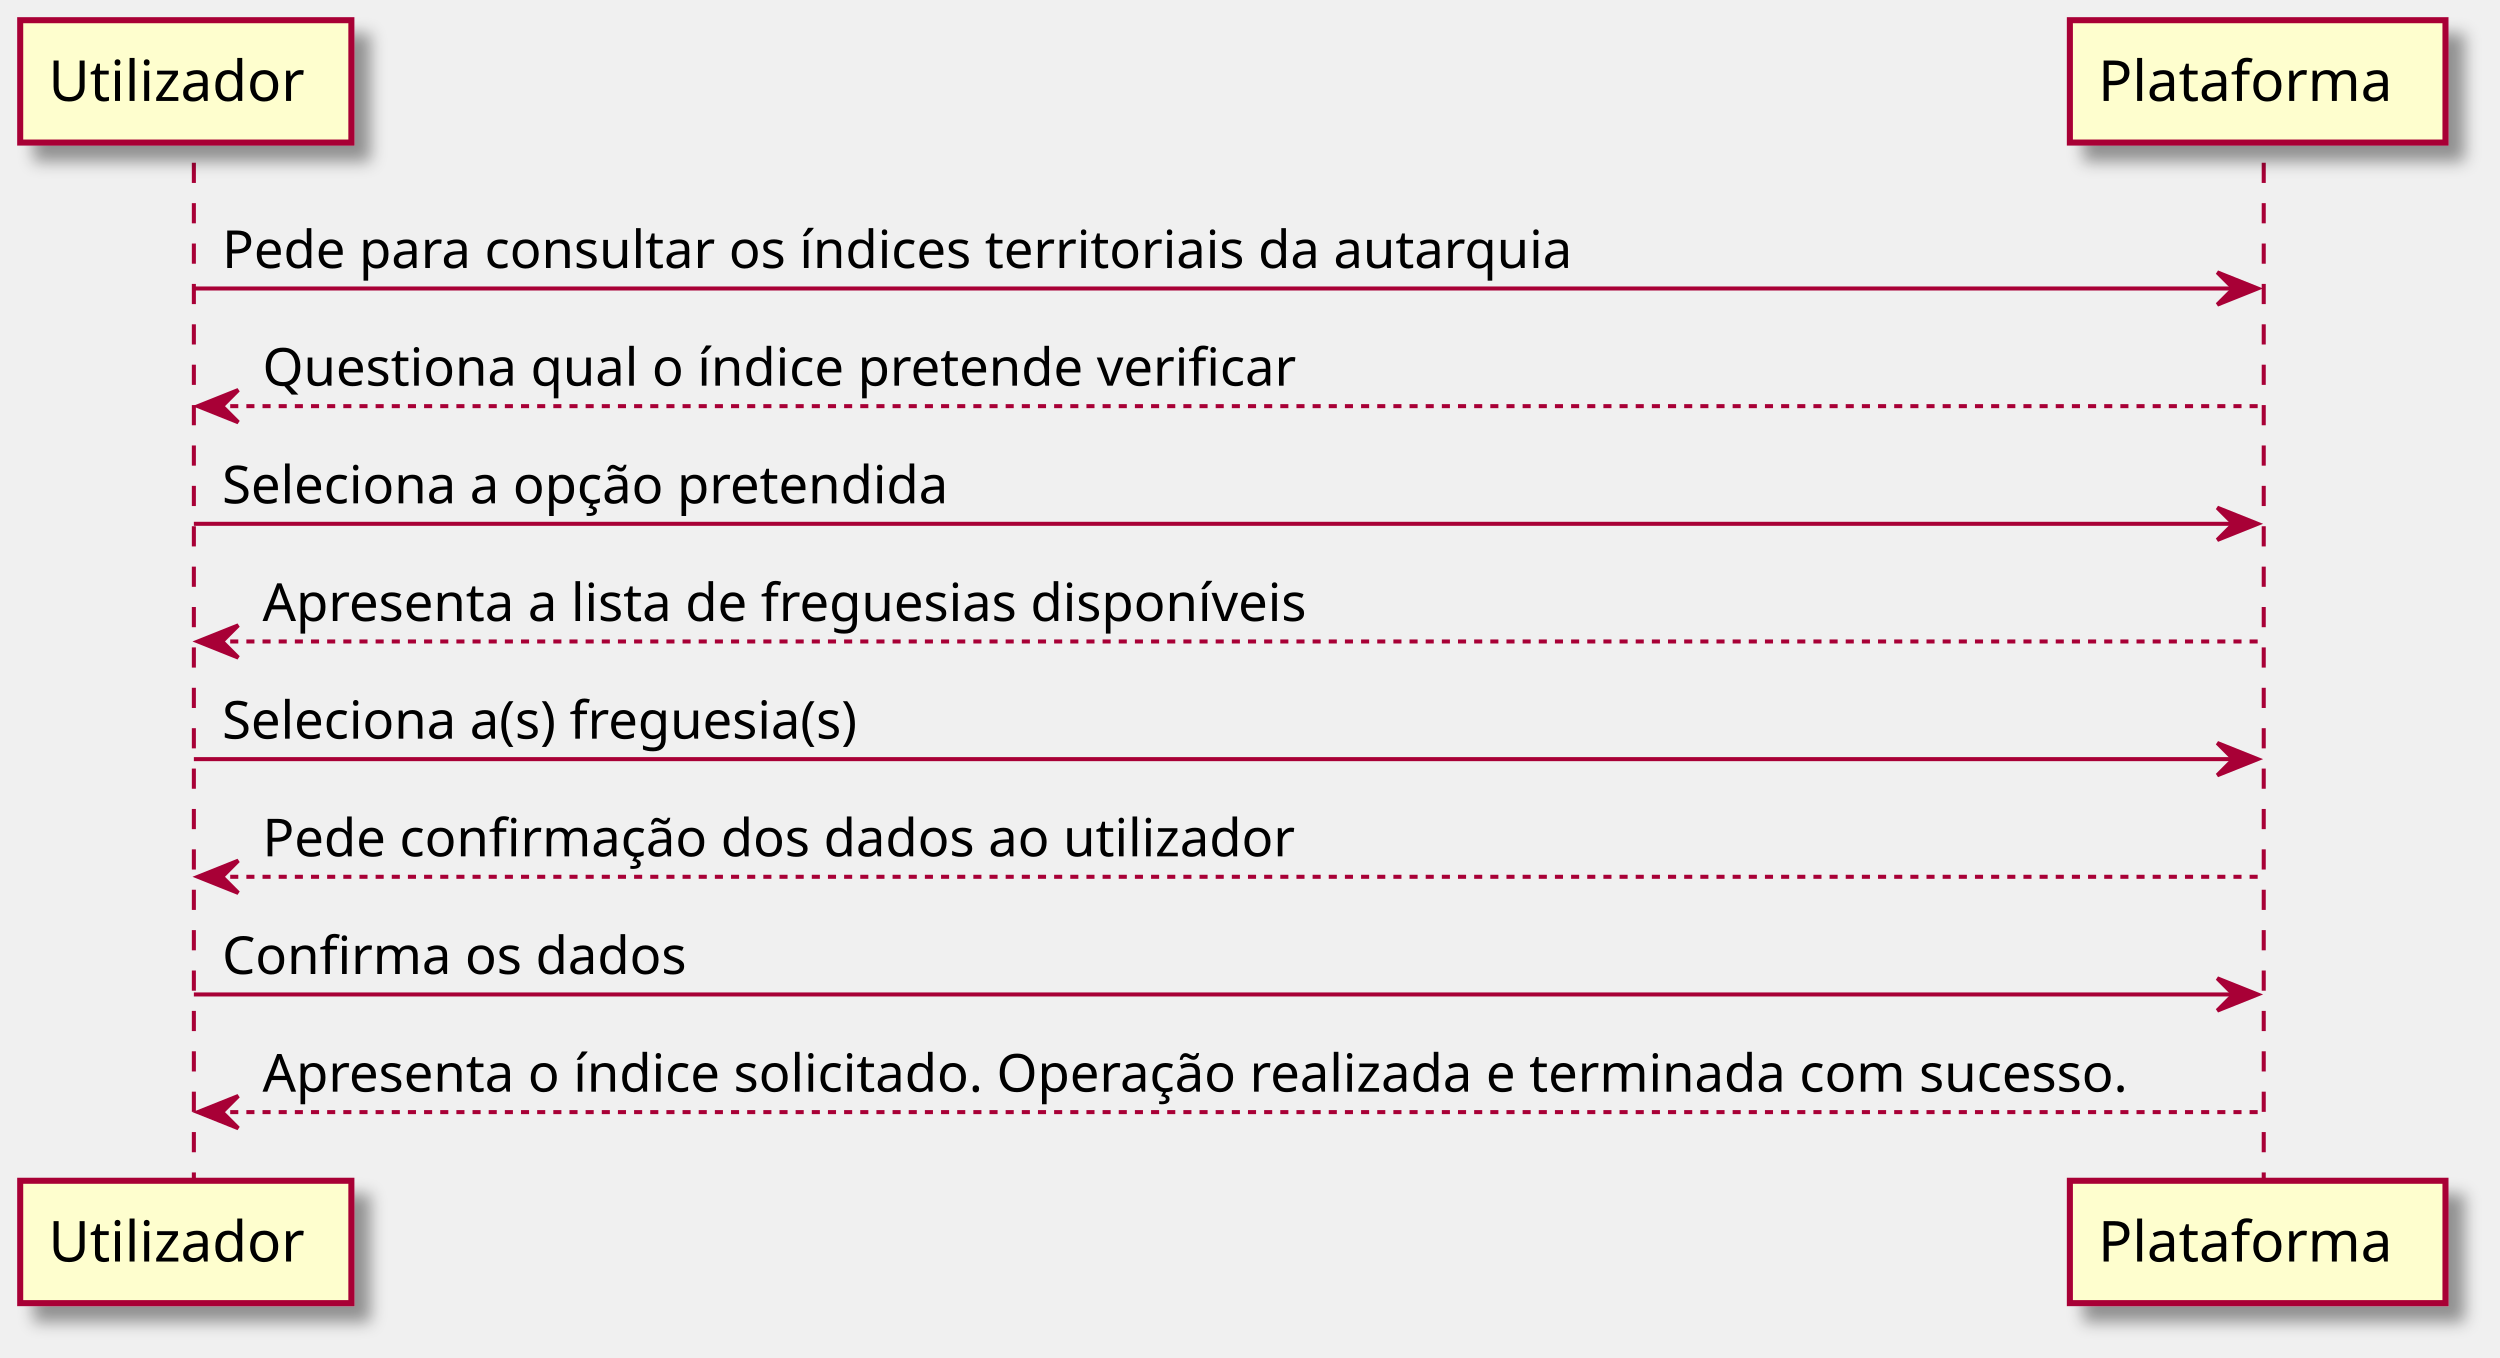
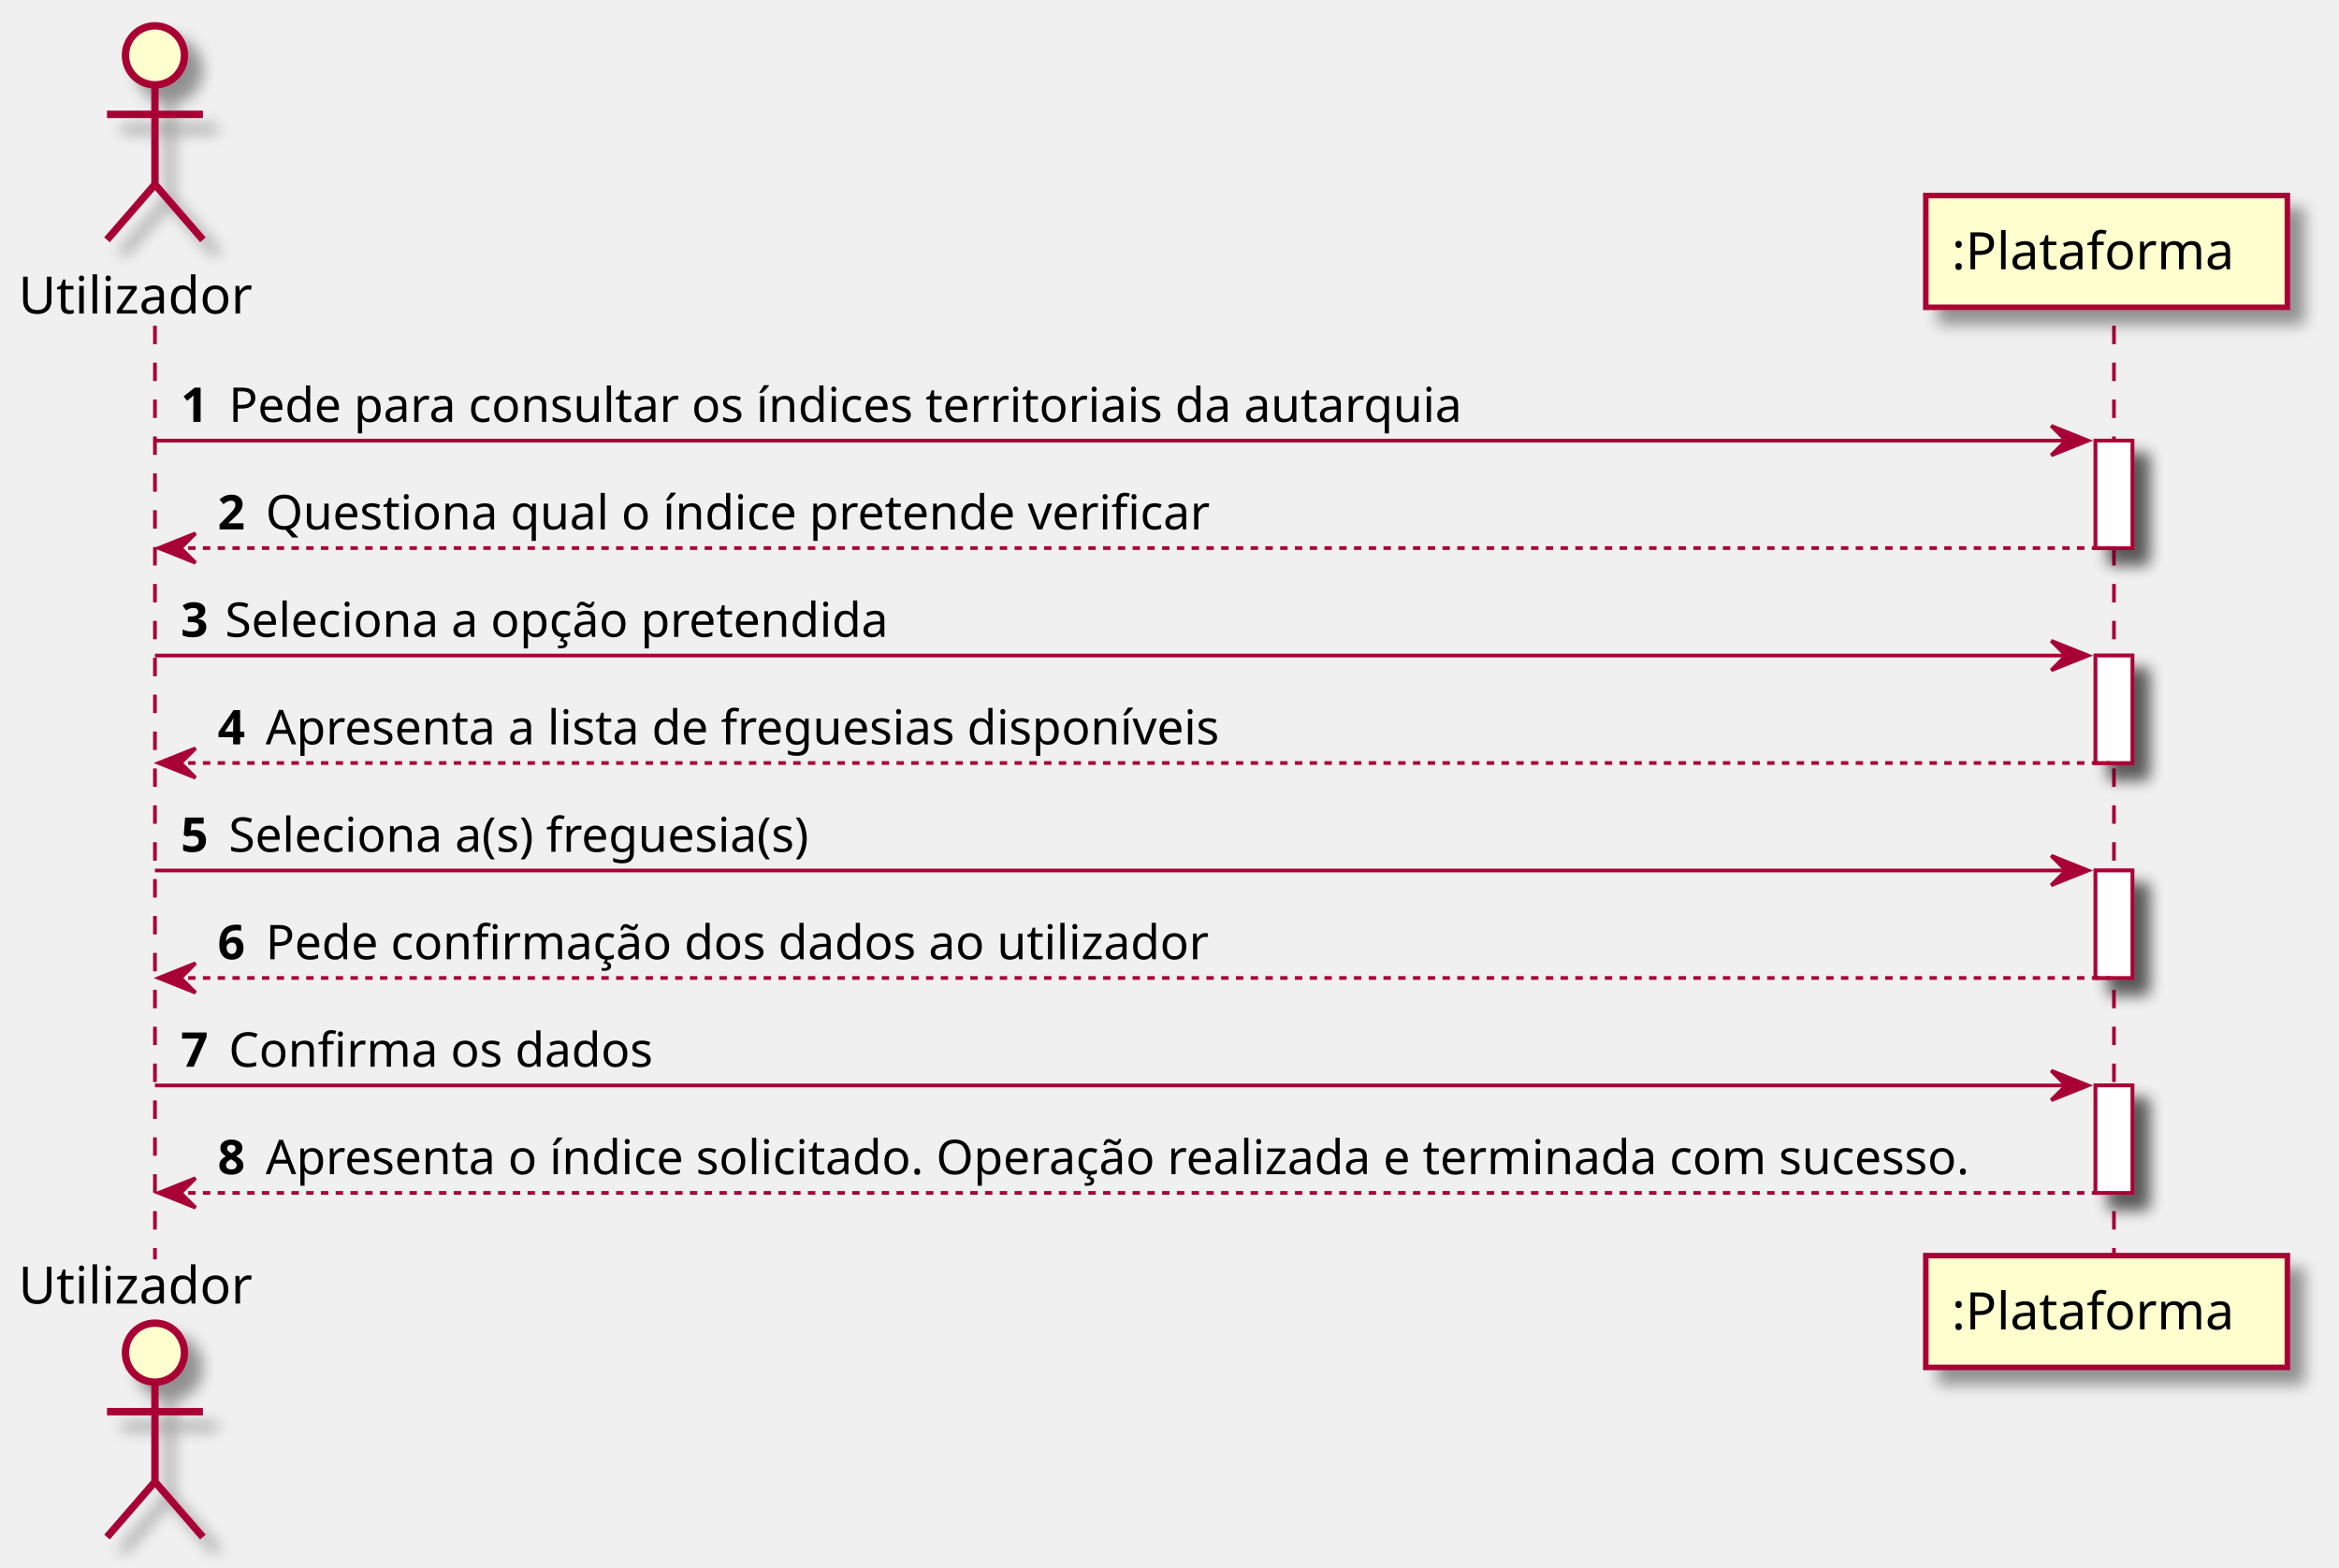
- <svg xmlns="http://www.w3.org/2000/svg" contentScriptType="application/ecmascript" contentStyleType="text/css" height="336px" preserveAspectRatio="none" style="width:619px;height:336px;" version="1.1" viewBox="0 0 619 336" width="619px" zoomAndPan="magnify">
+ <svg xmlns="http://www.w3.org/2000/svg" contentScriptType="application/ecmascript" contentStyleType="text/css" height="425px" preserveAspectRatio="none" style="width:634px;height:425px;" version="1.1" viewBox="0 0 634 425" width="634px" zoomAndPan="magnify">
  <defs>
-     <filter height="300%" id="fygc9sdu4yz61" width="300%" x="-1" y="-1">
+     <filter height="300%" id="fpbjq4r3l7e10" width="300%" x="-1" y="-1">
      <feGaussianBlur result="blurOut" stdDeviation="2.0" />
      <feColorMatrix in="blurOut" result="blurOut2" type="matrix" values="0 0 0 0 0 0 0 0 0 0 0 0 0 0 0 0 0 0 .4 0" />
      <feOffset dx="4.0" dy="4.0" in="blurOut2" result="blurOut3" />
      <feBlend in="SourceGraphic" in2="blurOut3" mode="normal" />
    </filter>
  </defs>
  <g>
-     <line style="stroke:#A80036;stroke-width:1.0;stroke-dasharray:5.0,5.0;" x1="48" x2="48" y1="40.297" y2="293.359" />
-     <line style="stroke:#A80036;stroke-width:1.0;stroke-dasharray:5.0,5.0;" x1="560.5" x2="560.5" y1="40.297" y2="293.359" />
-     <rect fill="#FEFECE" filter="url(#fygc9sdu4yz61)" height="30.297" style="stroke:#A80036;stroke-width:1.5;" width="82" x="5" y="5" />
-     <text fill="#000000" font-family="sans-serif" font-size="14" lengthAdjust="spacingAndGlyphs" textLength="68" x="12" y="24.995">Utilizador</text>
-     <rect fill="#FEFECE" filter="url(#fygc9sdu4yz61)" height="30.297" style="stroke:#A80036;stroke-width:1.5;" width="82" x="5" y="292.359" />
-     <text fill="#000000" font-family="sans-serif" font-size="14" lengthAdjust="spacingAndGlyphs" textLength="68" x="12" y="312.354">Utilizador</text>
-     <rect fill="#FEFECE" filter="url(#fygc9sdu4yz61)" height="30.297" style="stroke:#A80036;stroke-width:1.5;" width="93" x="512.5" y="5" />
-     <text fill="#000000" font-family="sans-serif" font-size="14" lengthAdjust="spacingAndGlyphs" textLength="79" x="519.5" y="24.995">Plataforma</text>
-     <rect fill="#FEFECE" filter="url(#fygc9sdu4yz61)" height="30.297" style="stroke:#A80036;stroke-width:1.5;" width="93" x="512.5" y="292.359" />
-     <text fill="#000000" font-family="sans-serif" font-size="14" lengthAdjust="spacingAndGlyphs" textLength="79" x="519.5" y="312.354">Plataforma</text>
-     <polygon fill="#A80036" points="549,67.43,559,71.43,549,75.43,553,71.43" style="stroke:#A80036;stroke-width:1.0;" />
-     <line style="stroke:#A80036;stroke-width:1.0;" x1="48" x2="555" y1="71.43" y2="71.43" />
-     <text fill="#000000" font-family="sans-serif" font-size="13" lengthAdjust="spacingAndGlyphs" textLength="349" x="55" y="66.364">Pede para consultar os índices territoriais da autarquia</text>
-     <polygon fill="#A80036" points="59,96.562,49,100.562,59,104.562,55,100.562" style="stroke:#A80036;stroke-width:1.0;" />
-     <line style="stroke:#A80036;stroke-width:1.0;stroke-dasharray:2.0,2.0;" x1="53" x2="560" y1="100.562" y2="100.562" />
-     <text fill="#000000" font-family="sans-serif" font-size="13" lengthAdjust="spacingAndGlyphs" textLength="267" x="65" y="95.497">Questiona qual o índice pretende verificar</text>
-     <polygon fill="#A80036" points="549,125.695,559,129.695,549,133.695,553,129.695" style="stroke:#A80036;stroke-width:1.0;" />
-     <line style="stroke:#A80036;stroke-width:1.0;" x1="48" x2="555" y1="129.695" y2="129.695" />
-     <text fill="#000000" font-family="sans-serif" font-size="13" lengthAdjust="spacingAndGlyphs" textLength="189" x="55" y="124.629">Seleciona a opção pretendida</text>
-     <polygon fill="#A80036" points="59,154.828,49,158.828,59,162.828,55,158.828" style="stroke:#A80036;stroke-width:1.0;" />
-     <line style="stroke:#A80036;stroke-width:1.0;stroke-dasharray:2.0,2.0;" x1="53" x2="560" y1="158.828" y2="158.828" />
-     <text fill="#000000" font-family="sans-serif" font-size="13" lengthAdjust="spacingAndGlyphs" textLength="274" x="65" y="153.762">Apresenta a lista de freguesias disponíveis</text>
-     <polygon fill="#A80036" points="549,183.961,559,187.961,549,191.961,553,187.961" style="stroke:#A80036;stroke-width:1.0;" />
-     <line style="stroke:#A80036;stroke-width:1.0;" x1="48" x2="555" y1="187.961" y2="187.961" />
-     <text fill="#000000" font-family="sans-serif" font-size="13" lengthAdjust="spacingAndGlyphs" textLength="171" x="55" y="182.895">Seleciona a(s) freguesia(s)</text>
-     <polygon fill="#A80036" points="59,213.094,49,217.094,59,221.094,55,217.094" style="stroke:#A80036;stroke-width:1.0;" />
-     <line style="stroke:#A80036;stroke-width:1.0;stroke-dasharray:2.0,2.0;" x1="53" x2="560" y1="217.094" y2="217.094" />
-     <text fill="#000000" font-family="sans-serif" font-size="13" lengthAdjust="spacingAndGlyphs" textLength="268" x="65" y="212.028">Pede confirmação dos dados ao utilizador</text>
-     <polygon fill="#A80036" points="549,242.227,559,246.227,549,250.227,553,246.227" style="stroke:#A80036;stroke-width:1.0;" />
-     <line style="stroke:#A80036;stroke-width:1.0;" x1="48" x2="555" y1="246.227" y2="246.227" />
-     <text fill="#000000" font-family="sans-serif" font-size="13" lengthAdjust="spacingAndGlyphs" textLength="121" x="55" y="241.161">Confirma os dados</text>
-     <polygon fill="#A80036" points="59,271.359,49,275.359,59,279.359,55,275.359" style="stroke:#A80036;stroke-width:1.0;" />
-     <line style="stroke:#A80036;stroke-width:1.0;stroke-dasharray:2.0,2.0;" x1="53" x2="560" y1="275.359" y2="275.359" />
-     <text fill="#000000" font-family="sans-serif" font-size="13" lengthAdjust="spacingAndGlyphs" textLength="489" x="65" y="270.293">Apresenta o índice solicitado. Operação realizada e terminada com sucesso.</text>
+     <rect fill="#FFFFFF" filter="url(#fpbjq4r3l7e10)" height="29.133" style="stroke:#A80036;stroke-width:1.0;" width="10" x="568" y="119.43" />
+     <rect fill="#FFFFFF" filter="url(#fpbjq4r3l7e10)" height="29.133" style="stroke:#A80036;stroke-width:1.0;" width="10" x="568" y="177.695" />
+     <rect fill="#FFFFFF" filter="url(#fpbjq4r3l7e10)" height="29.133" style="stroke:#A80036;stroke-width:1.0;" width="10" x="568" y="235.961" />
+     <rect fill="#FFFFFF" filter="url(#fpbjq4r3l7e10)" height="29.133" style="stroke:#A80036;stroke-width:1.0;" width="10" x="568" y="294.227" />
+     <line style="stroke:#A80036;stroke-width:1.0;stroke-dasharray:5.0,5.0;" x1="42" x2="42" y1="88.297" y2="341.359" />
+     <line style="stroke:#A80036;stroke-width:1.0;stroke-dasharray:5.0,5.0;" x1="573" x2="573" y1="88.297" y2="341.359" />
+     <text fill="#000000" font-family="sans-serif" font-size="14" lengthAdjust="spacingAndGlyphs" textLength="68" x="5" y="84.995">Utilizador</text>
+     <ellipse cx="42" cy="15" fill="#FEFECE" filter="url(#fpbjq4r3l7e10)" rx="8" ry="8" style="stroke:#A80036;stroke-width:2.0;" />
+     <path d="M42,23 L42,50 M29,31 L55,31 M42,50 L29,65 M42,50 L55,65 " fill="none" filter="url(#fpbjq4r3l7e10)" style="stroke:#A80036;stroke-width:2.0;" />
+     <text fill="#000000" font-family="sans-serif" font-size="14" lengthAdjust="spacingAndGlyphs" textLength="68" x="5" y="353.354">Utilizador</text>
+     <ellipse cx="42" cy="366.656" fill="#FEFECE" filter="url(#fpbjq4r3l7e10)" rx="8" ry="8" style="stroke:#A80036;stroke-width:2.0;" />
+     <path d="M42,374.656 L42,401.656 M29,382.656 L55,382.656 M42,401.656 L29,416.656 M42,401.656 L55,416.656 " fill="none" filter="url(#fpbjq4r3l7e10)" style="stroke:#A80036;stroke-width:2.0;" />
+     <rect fill="#FEFECE" filter="url(#fpbjq4r3l7e10)" height="30.297" style="stroke:#A80036;stroke-width:1.5;" width="98" x="522" y="53" />
+     <text fill="#000000" font-family="sans-serif" font-size="14" lengthAdjust="spacingAndGlyphs" textLength="84" x="529" y="72.995">:Plataforma</text>
+     <rect fill="#FEFECE" filter="url(#fpbjq4r3l7e10)" height="30.297" style="stroke:#A80036;stroke-width:1.5;" width="98" x="522" y="340.359" />
+     <text fill="#000000" font-family="sans-serif" font-size="14" lengthAdjust="spacingAndGlyphs" textLength="84" x="529" y="360.354">:Plataforma</text>
+     <rect fill="#FFFFFF" filter="url(#fpbjq4r3l7e10)" height="29.133" style="stroke:#A80036;stroke-width:1.0;" width="10" x="568" y="119.43" />
+     <rect fill="#FFFFFF" filter="url(#fpbjq4r3l7e10)" height="29.133" style="stroke:#A80036;stroke-width:1.0;" width="10" x="568" y="177.695" />
+     <rect fill="#FFFFFF" filter="url(#fpbjq4r3l7e10)" height="29.133" style="stroke:#A80036;stroke-width:1.0;" width="10" x="568" y="235.961" />
+     <rect fill="#FFFFFF" filter="url(#fpbjq4r3l7e10)" height="29.133" style="stroke:#A80036;stroke-width:1.0;" width="10" x="568" y="294.227" />
+     <polygon fill="#A80036" points="556,115.43,566,119.43,556,123.43,560,119.43" style="stroke:#A80036;stroke-width:1.0;" />
+     <line style="stroke:#A80036;stroke-width:1.0;" x1="42" x2="562" y1="119.43" y2="119.43" />
+     <text fill="#000000" font-family="sans-serif" font-size="13" font-weight="bold" lengthAdjust="spacingAndGlyphs" textLength="9" x="49" y="114.364">1</text>
+     <text fill="#000000" font-family="sans-serif" font-size="13" lengthAdjust="spacingAndGlyphs" textLength="349" x="62" y="114.364">Pede para consultar os índices territoriais da autarquia</text>
+     <polygon fill="#A80036" points="53,144.562,43,148.562,53,152.562,49,148.562" style="stroke:#A80036;stroke-width:1.0;" />
+     <line style="stroke:#A80036;stroke-width:1.0;stroke-dasharray:2.0,2.0;" x1="47" x2="572" y1="148.562" y2="148.562" />
+     <text fill="#000000" font-family="sans-serif" font-size="13" font-weight="bold" lengthAdjust="spacingAndGlyphs" textLength="9" x="59" y="143.497">2</text>
+     <text fill="#000000" font-family="sans-serif" font-size="13" lengthAdjust="spacingAndGlyphs" textLength="267" x="72" y="143.497">Questiona qual o índice pretende verificar</text>
+     <polygon fill="#A80036" points="556,173.695,566,177.695,556,181.695,560,177.695" style="stroke:#A80036;stroke-width:1.0;" />
+     <line style="stroke:#A80036;stroke-width:1.0;" x1="42" x2="562" y1="177.695" y2="177.695" />
+     <text fill="#000000" font-family="sans-serif" font-size="13" font-weight="bold" lengthAdjust="spacingAndGlyphs" textLength="8" x="49" y="172.629">3</text>
+     <text fill="#000000" font-family="sans-serif" font-size="13" lengthAdjust="spacingAndGlyphs" textLength="189" x="61" y="172.629">Seleciona a opção pretendida</text>
+     <polygon fill="#A80036" points="53,202.828,43,206.828,53,210.828,49,206.828" style="stroke:#A80036;stroke-width:1.0;" />
+     <line style="stroke:#A80036;stroke-width:1.0;stroke-dasharray:2.0,2.0;" x1="47" x2="572" y1="206.828" y2="206.828" />
+     <text fill="#000000" font-family="sans-serif" font-size="13" font-weight="bold" lengthAdjust="spacingAndGlyphs" textLength="9" x="59" y="201.762">4</text>
+     <text fill="#000000" font-family="sans-serif" font-size="13" lengthAdjust="spacingAndGlyphs" textLength="274" x="72" y="201.762">Apresenta a lista de freguesias disponíveis</text>
+     <polygon fill="#A80036" points="556,231.961,566,235.961,556,239.961,560,235.961" style="stroke:#A80036;stroke-width:1.0;" />
+     <line style="stroke:#A80036;stroke-width:1.0;" x1="42" x2="562" y1="235.961" y2="235.961" />
+     <text fill="#000000" font-family="sans-serif" font-size="13" font-weight="bold" lengthAdjust="spacingAndGlyphs" textLength="9" x="49" y="230.895">5</text>
+     <text fill="#000000" font-family="sans-serif" font-size="13" lengthAdjust="spacingAndGlyphs" textLength="171" x="62" y="230.895">Seleciona a(s) freguesia(s)</text>
+     <polygon fill="#A80036" points="53,261.094,43,265.094,53,269.094,49,265.094" style="stroke:#A80036;stroke-width:1.0;" />
+     <line style="stroke:#A80036;stroke-width:1.0;stroke-dasharray:2.0,2.0;" x1="47" x2="572" y1="265.094" y2="265.094" />
+     <text fill="#000000" font-family="sans-serif" font-size="13" font-weight="bold" lengthAdjust="spacingAndGlyphs" textLength="9" x="59" y="260.028">6</text>
+     <text fill="#000000" font-family="sans-serif" font-size="13" lengthAdjust="spacingAndGlyphs" textLength="268" x="72" y="260.028">Pede confirmação dos dados ao utilizador</text>
+     <polygon fill="#A80036" points="556,290.227,566,294.227,556,298.227,560,294.227" style="stroke:#A80036;stroke-width:1.0;" />
+     <line style="stroke:#A80036;stroke-width:1.0;" x1="42" x2="562" y1="294.227" y2="294.227" />
+     <text fill="#000000" font-family="sans-serif" font-size="13" font-weight="bold" lengthAdjust="spacingAndGlyphs" textLength="9" x="49" y="289.161">7</text>
+     <text fill="#000000" font-family="sans-serif" font-size="13" lengthAdjust="spacingAndGlyphs" textLength="121" x="62" y="289.161">Confirma os dados</text>
+     <polygon fill="#A80036" points="53,319.359,43,323.359,53,327.359,49,323.359" style="stroke:#A80036;stroke-width:1.0;" />
+     <line style="stroke:#A80036;stroke-width:1.0;stroke-dasharray:2.0,2.0;" x1="47" x2="572" y1="323.359" y2="323.359" />
+     <text fill="#000000" font-family="sans-serif" font-size="13" font-weight="bold" lengthAdjust="spacingAndGlyphs" textLength="9" x="59" y="318.293">8</text>
+     <text fill="#000000" font-family="sans-serif" font-size="13" lengthAdjust="spacingAndGlyphs" textLength="489" x="72" y="318.293">Apresenta o índice solicitado. Operação realizada e terminada com sucesso.</text>
  </g>
</svg>
